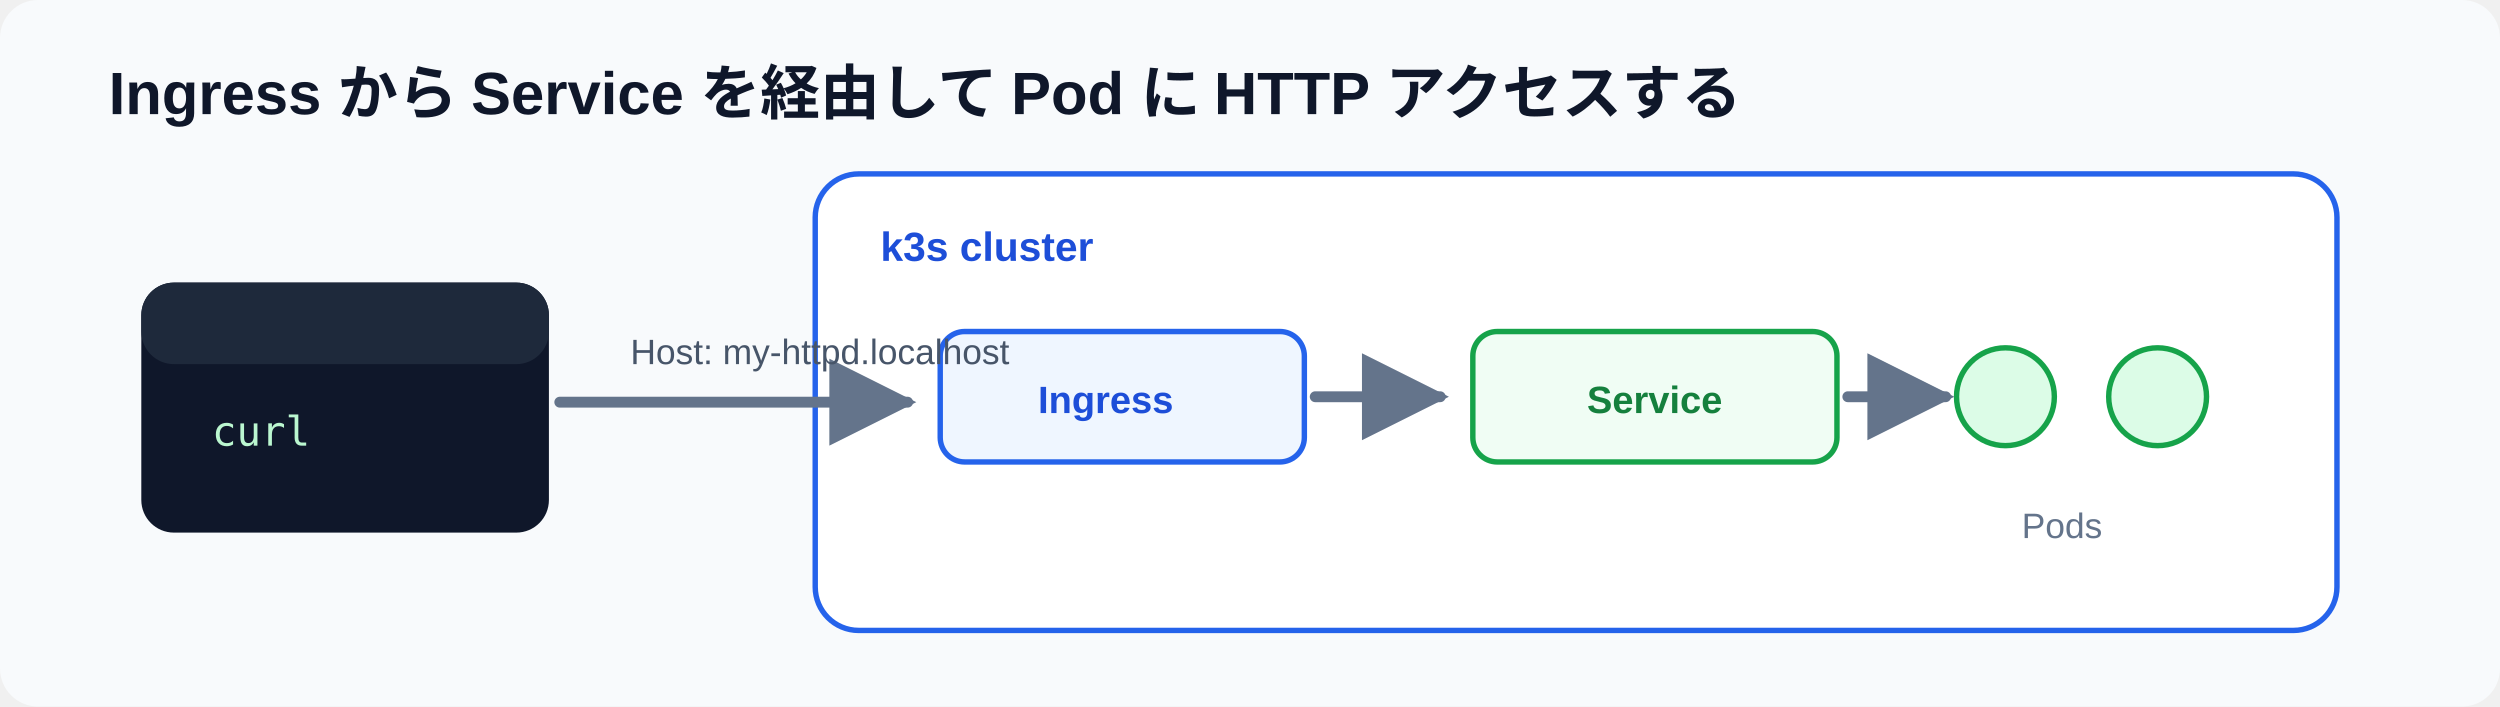
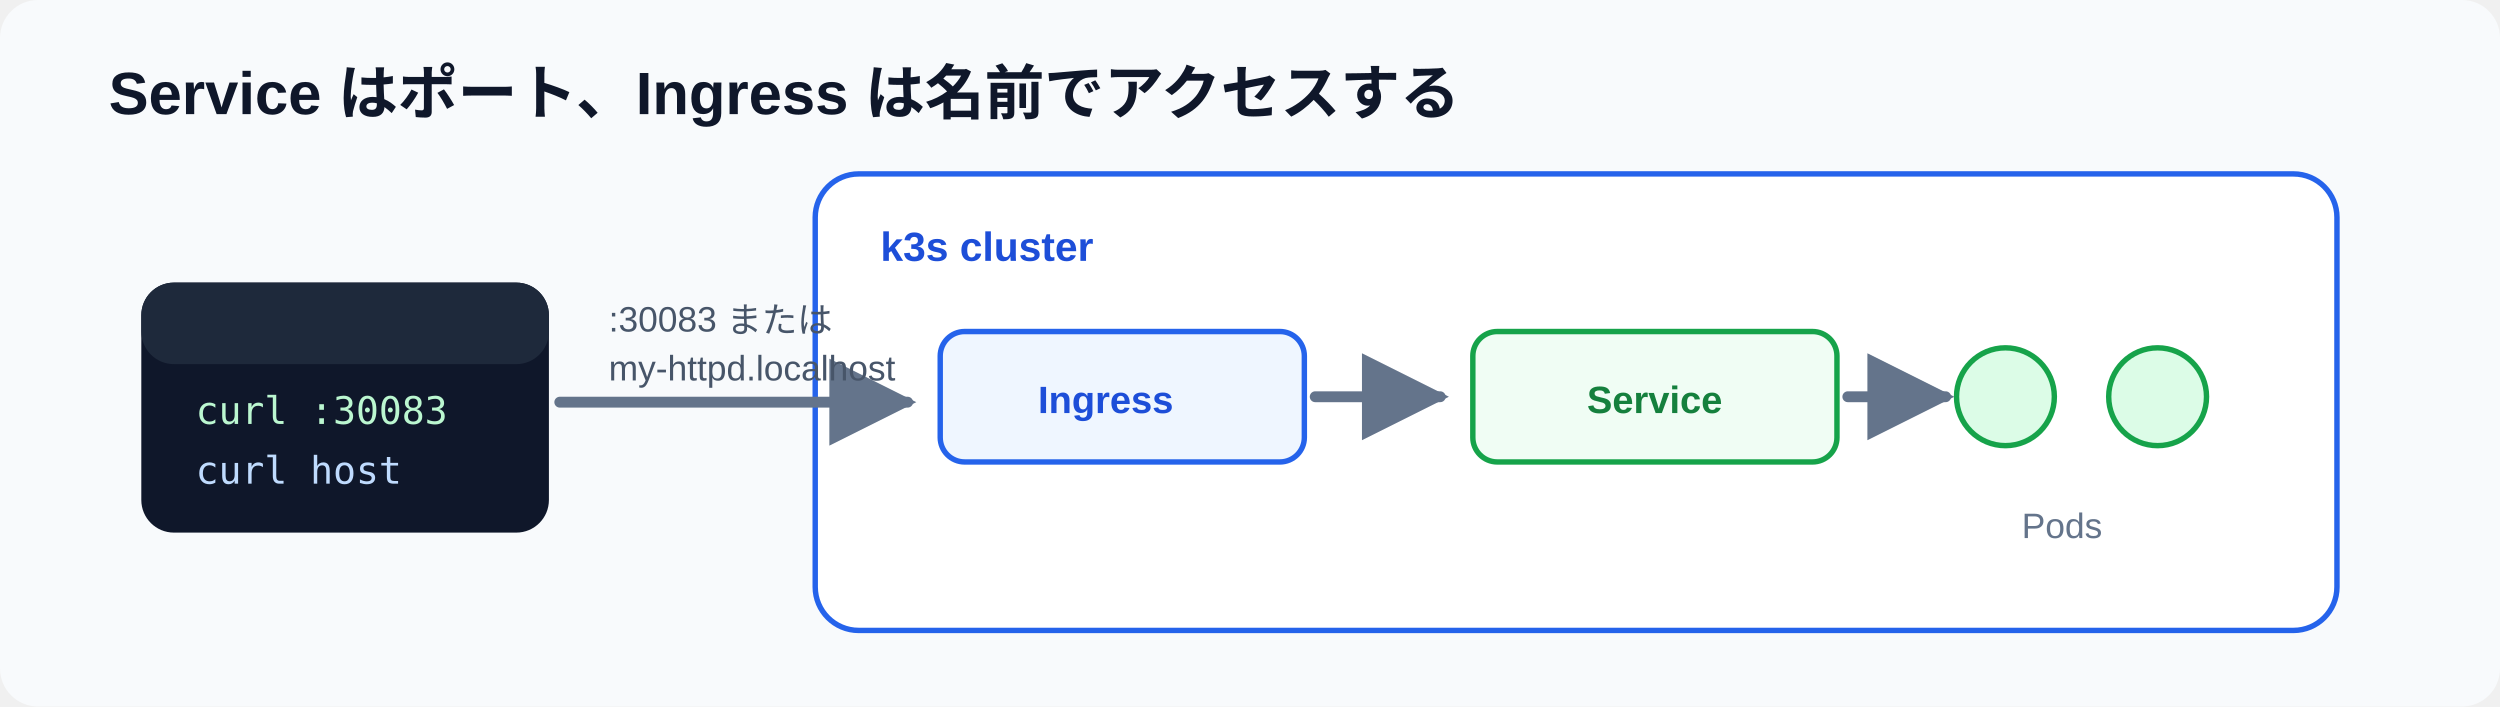
<svg xmlns="http://www.w3.org/2000/svg" viewBox="0 0 920 260" role="img" aria-labelledby="t d">
  <defs>
    <marker id="arrow" viewBox="0 0 10 10" refX="9" refY="5" markerWidth="8" markerHeight="8" orient="auto-start-reverse">
      <path d="M0 0l10 5-10 5z" fill="#64748b" />
    </marker>
  </defs>
  <rect width="920" height="260" rx="14" fill="#f8fafc" />
-   <text x="40" y="42" font-size="22" font-family="Arial, sans-serif" font-weight="700" fill="#0f172a">Ingress から Service を経由して Pod に HTTP アクセスする</text>
+   <text x="40" y="42" font-size="22" font-family="Arial, sans-serif" font-weight="700" fill="#0f172a">Service はポート、Ingress は名前でアクセスする</text>
  <rect x="52" y="104" width="150" height="92" rx="12" fill="#0f172a" />
  <rect x="52" y="104" width="150" height="30" rx="12" fill="#1e293b" />
-   <text x="78" y="164" font-size="15" font-family="Menlo, Consolas, monospace" fill="#bbf7d0">curl</text>
+   <text x="72" y="156" font-size="14" font-family="Menlo, Consolas, monospace" fill="#bbf7d0">curl :30083</text>
+   <text x="72" y="178" font-size="14" font-family="Menlo, Consolas, monospace" fill="#bfdbfe">curl host</text>
  <rect x="300" y="64" width="560" height="168" rx="16" fill="#ffffff" stroke="#2563eb" stroke-width="2" />
  <text x="324" y="96" font-size="15" font-family="Arial, sans-serif" font-weight="700" fill="#1d4ed8">k3s cluster</text>
  <rect x="346" y="122" width="134" height="48" rx="9" fill="#eff6ff" stroke="#2563eb" stroke-width="2" />
  <text x="382" y="152" font-size="14" font-family="Arial, sans-serif" font-weight="700" fill="#1d4ed8">Ingress</text>
  <rect x="542" y="122" width="134" height="48" rx="9" fill="#f0fdf4" stroke="#16a34a" stroke-width="2" />
  <text x="584" y="152" font-size="14" font-family="Arial, sans-serif" font-weight="700" fill="#15803d">Service</text>
  <circle cx="738" cy="146" r="18" fill="#dcfce7" stroke="#16a34a" stroke-width="2" />
  <circle cx="794" cy="146" r="18" fill="#dcfce7" stroke="#16a34a" stroke-width="2" />
  <text x="744" y="198" font-size="13" font-family="Arial, sans-serif" fill="#64748b">Pods</text>
  <path d="M206 148h128" stroke="#64748b" stroke-width="4" stroke-linecap="round" marker-end="url(#arrow)" />
-   <text x="232" y="134" font-size="13" font-family="Arial, sans-serif" fill="#475569">Host: my-httpd.localhost</text>
+   <text x="224" y="122" font-size="13" font-family="Arial, sans-serif" fill="#475569">:30083 または</text>
+   <text x="224" y="140" font-size="13" font-family="Arial, sans-serif" fill="#475569">my-httpd.localhost</text>
  <path d="M484 146h46" stroke="#64748b" stroke-width="4" stroke-linecap="round" marker-end="url(#arrow)" />
  <path d="M680 146h36" stroke="#64748b" stroke-width="4" stroke-linecap="round" marker-end="url(#arrow)" />
</svg>
